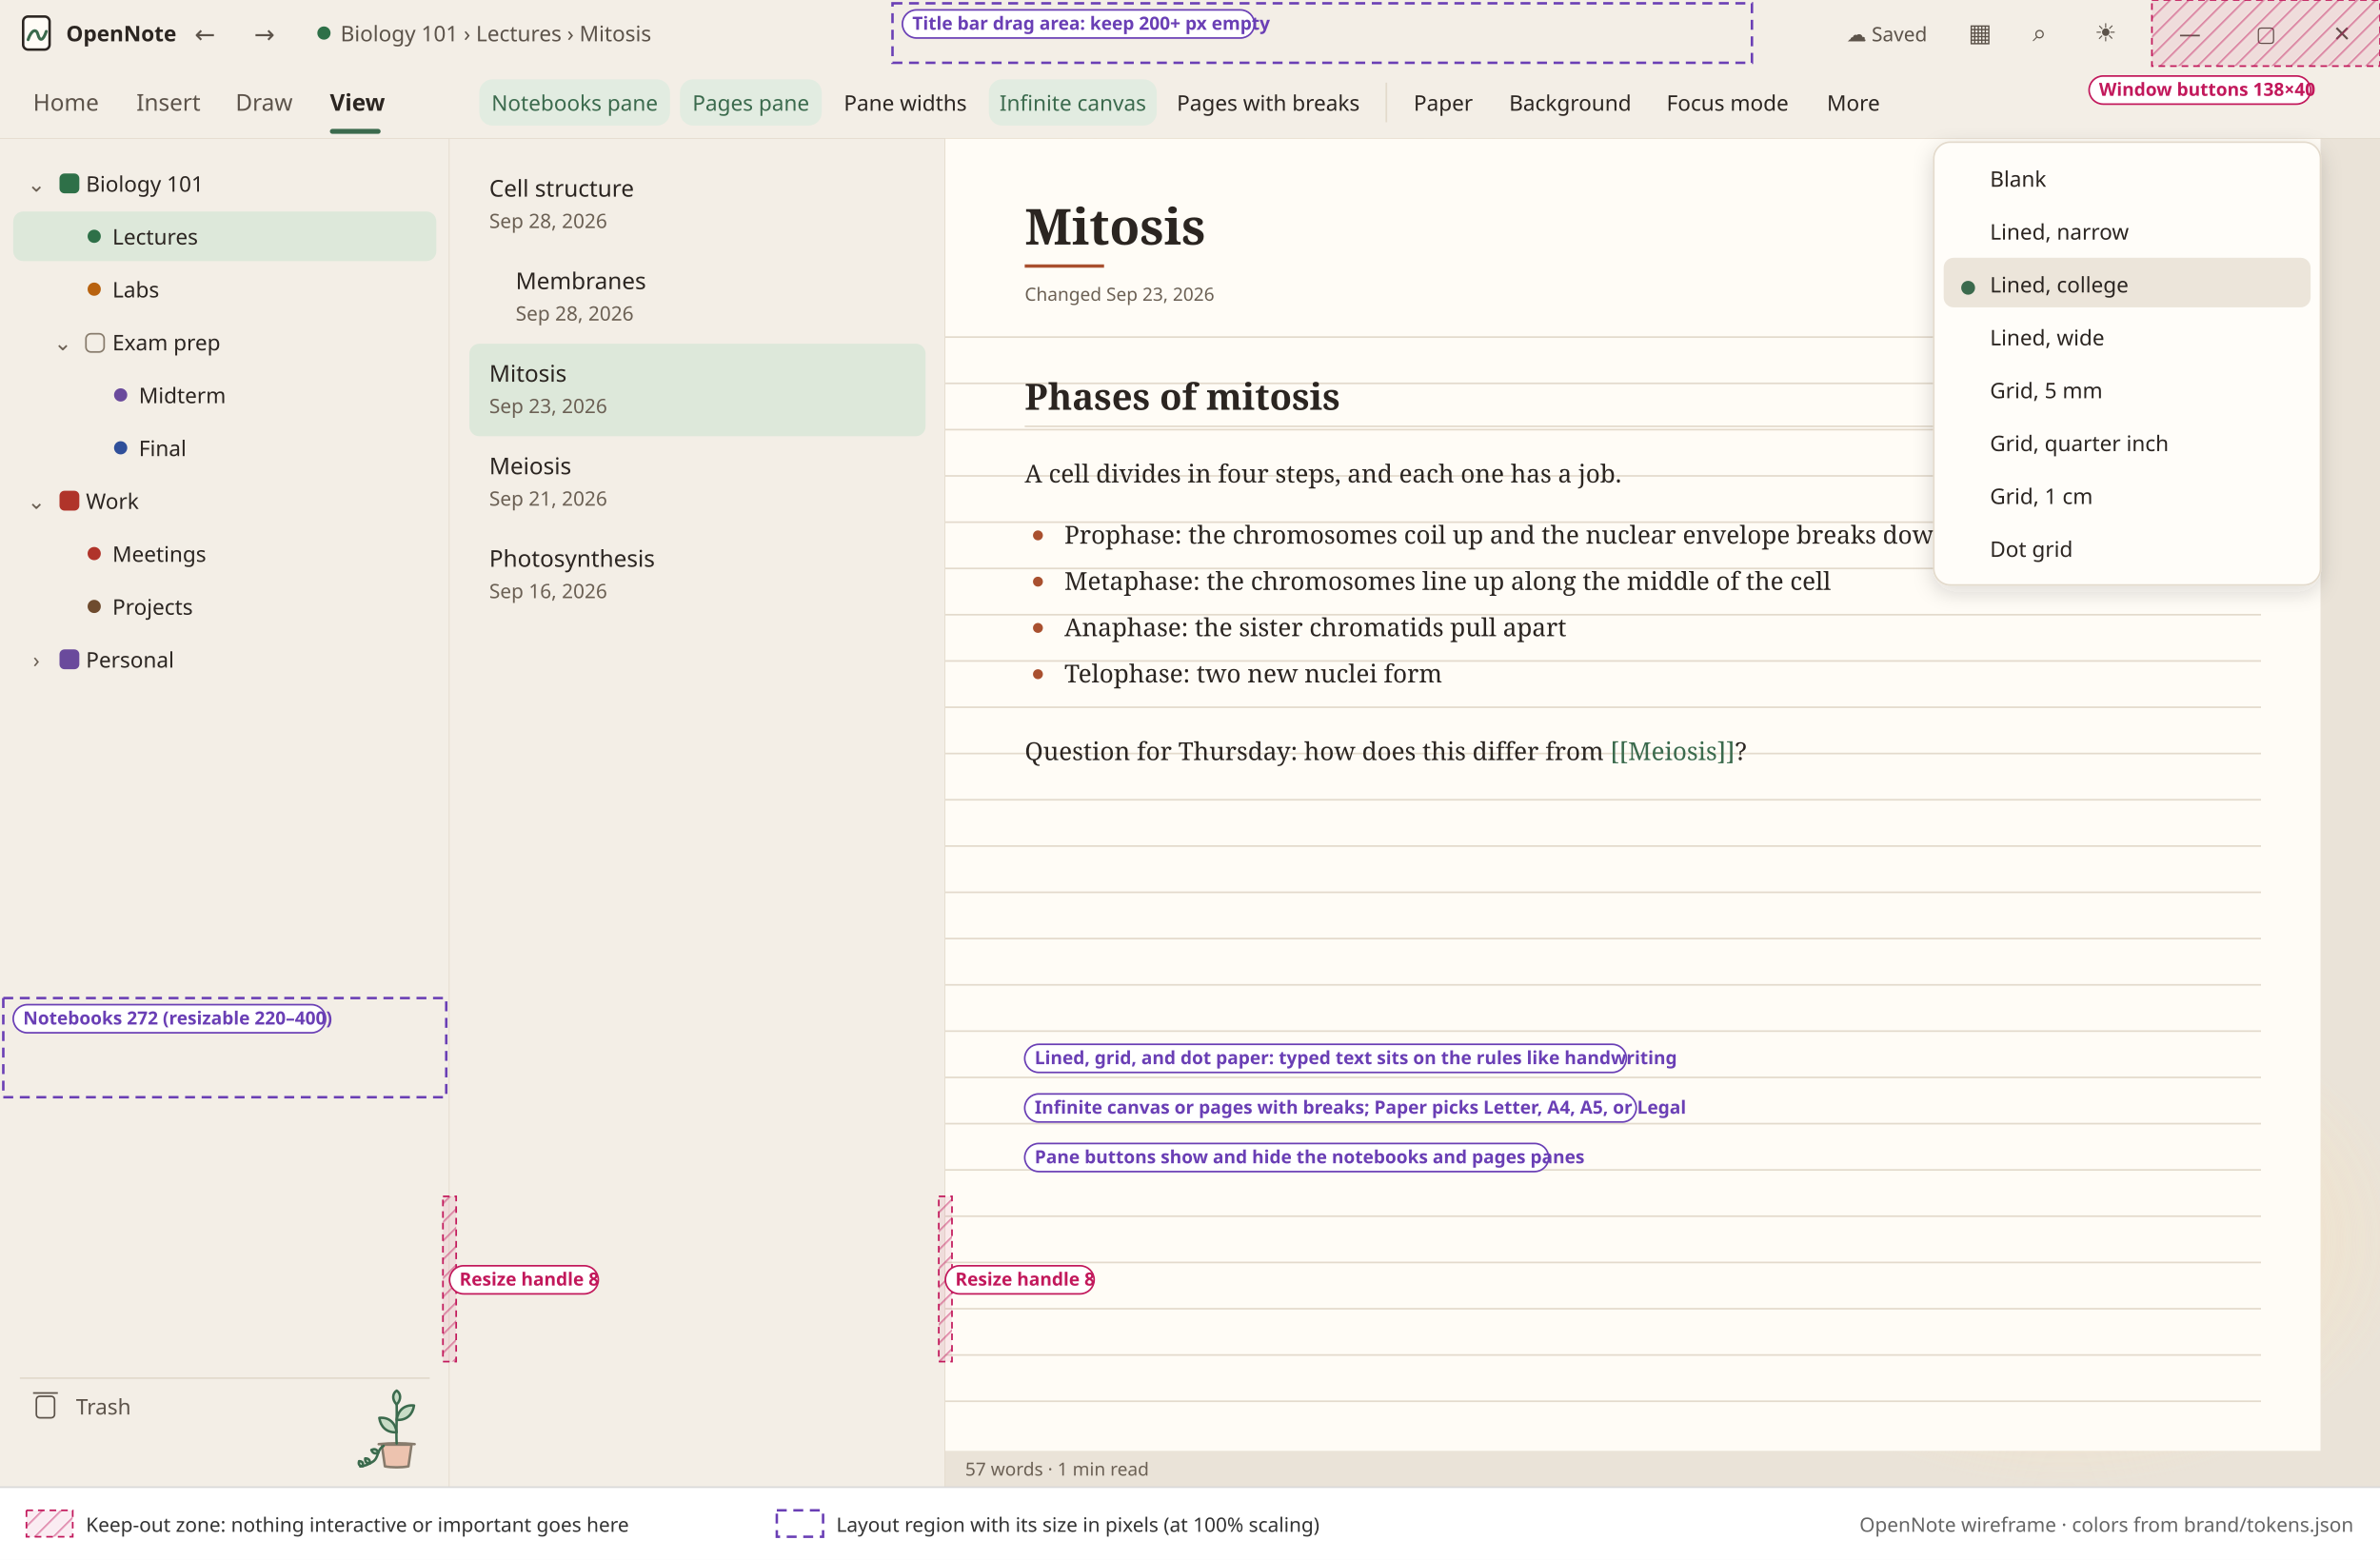
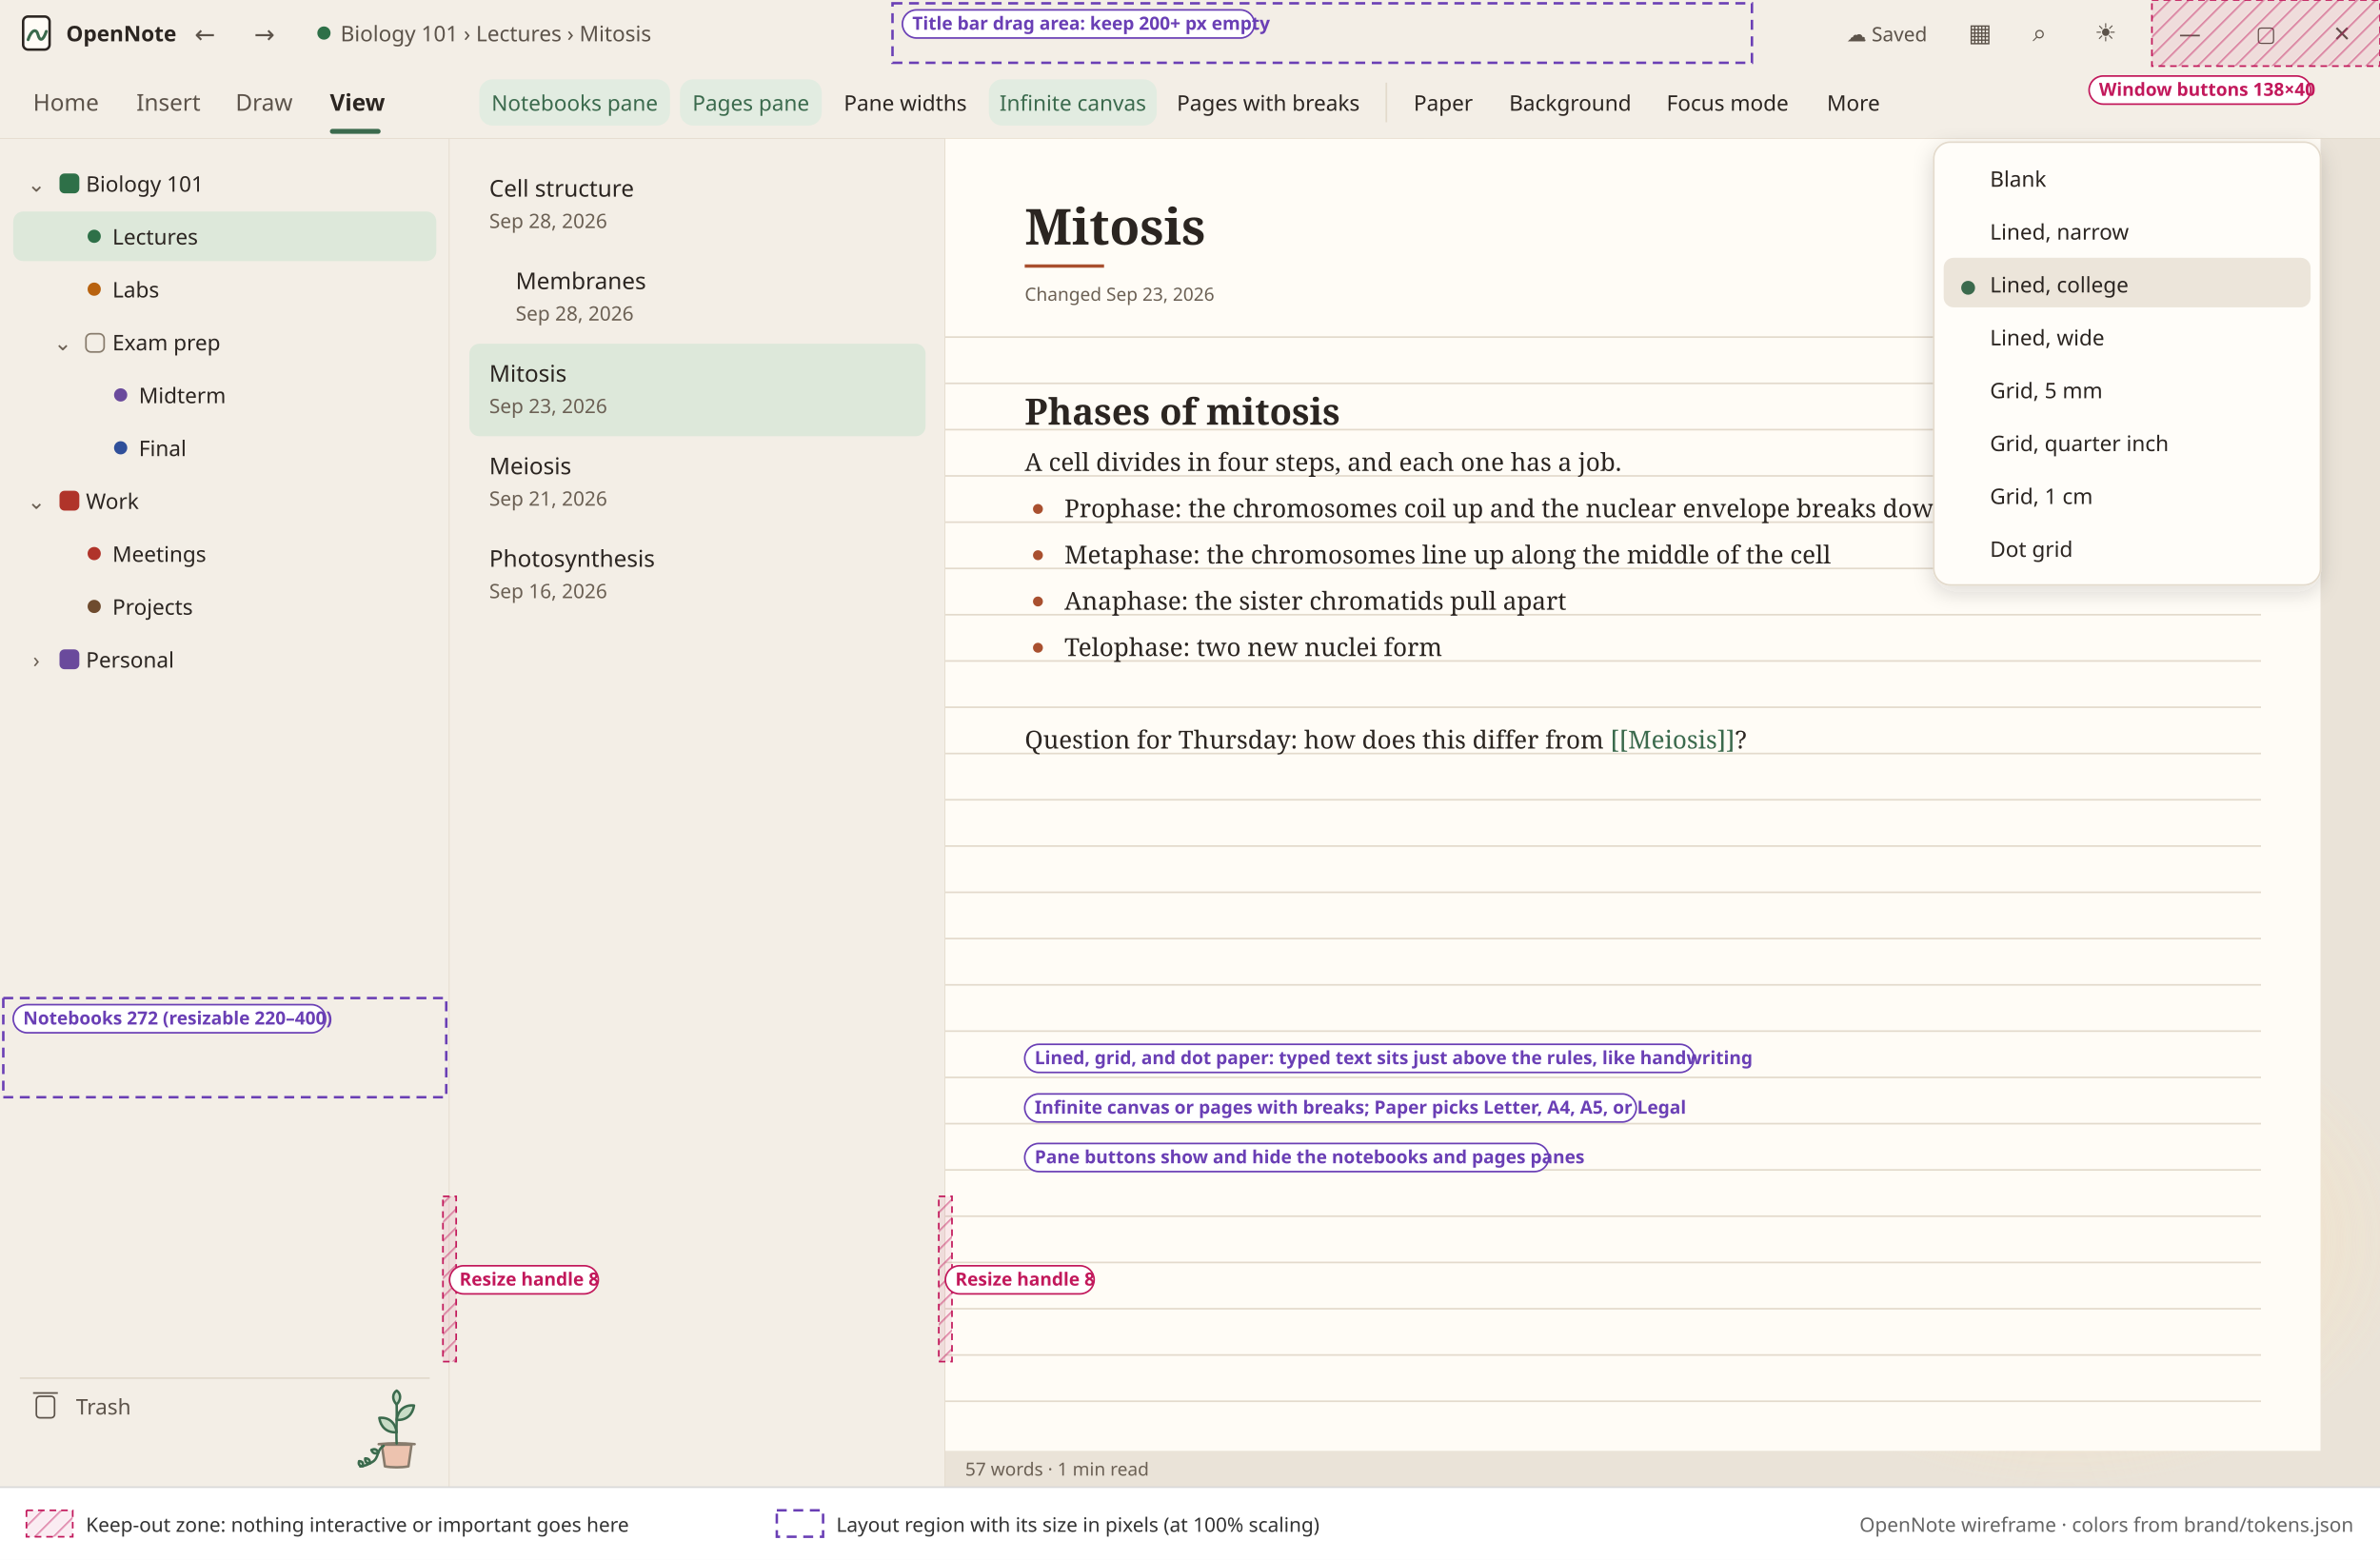
<svg xmlns="http://www.w3.org/2000/svg" viewBox="0 0 1440 944" width="1440" height="944" role="img">
  <defs>
    <pattern id="hatch" width="8" height="8" patternUnits="userSpaceOnUse" patternTransform="rotate(45)">
      <rect width="8" height="8" fill="#C2185B" fill-opacity="0.08" />
      <line x1="0" y1="0" x2="0" y2="8" stroke="#C2185B" stroke-opacity="0.45" stroke-width="2" />
    </pattern>
    <filter id="shadow" x="-10%" y="-10%" width="120%" height="130%">
      <feDropShadow dx="0" dy="4" stdDeviation="6" flood-color="#2B2521" flood-opacity="0.16" />
    </filter>
  </defs>
  <rect x="0" y="0" width="1440" height="900" rx="0" fill="#F3EEE6" />
  <rect x="0" y="0" width="1440" height="40" rx="0" fill="#F3EEE6" />
  <rect x="14" y="10" width="16" height="20" rx="3" fill="#FFFCF6" stroke="#2B2521" stroke-width="1.5" />
  <path d="M17 24c2-6 5-7 6-3s3 4 5-2" fill="none" stroke-linecap="round" stroke-linejoin="round" stroke="#3B6A4D" stroke-width="1.8" />
  <text x="40" y="25" font-size="13" font-weight="600" fill="#2B2521" text-anchor="start" font-family="'Atkinson Hyperlegible Next', 'Segoe UI', system-ui, sans-serif">OpenNote</text>
  <text x="124" y="26" font-size="15" font-weight="400" fill="#5C534A" text-anchor="middle" font-family="'Atkinson Hyperlegible Next', 'Segoe UI', system-ui, sans-serif">←</text>
  <text x="160" y="26" font-size="15" font-weight="400" fill="#5C534A" text-anchor="middle" font-family="'Atkinson Hyperlegible Next', 'Segoe UI', system-ui, sans-serif">→</text>
  <circle cx="196" cy="20" r="4" fill="#2E7048" />
  <text x="206" y="25" font-size="13" font-weight="400" fill="#5C534A" text-anchor="start" font-family="'Atkinson Hyperlegible Next', 'Segoe UI', system-ui, sans-serif">Biology 101 › Lectures › Mitosis</text>
  <text x="1166" y="25" font-size="12" font-weight="400" fill="#5C534A" text-anchor="end" font-family="'Atkinson Hyperlegible Next', 'Segoe UI', system-ui, sans-serif">☁ Saved</text>
  <text x="1198" y="25" font-size="15" font-weight="400" fill="#5C534A" text-anchor="middle" font-family="'Atkinson Hyperlegible Next', 'Segoe UI', system-ui, sans-serif">▦</text>
  <text x="1234" y="25" font-size="15" font-weight="400" fill="#5C534A" text-anchor="middle" font-family="'Atkinson Hyperlegible Next', 'Segoe UI', system-ui, sans-serif">⌕</text>
  <text x="1274" y="25" font-size="15" font-weight="400" fill="#5C534A" text-anchor="middle" font-family="'Atkinson Hyperlegible Next', 'Segoe UI', system-ui, sans-serif">☀</text>
  <text x="1325" y="25" font-size="13" font-weight="400" fill="#5C534A" text-anchor="middle" font-family="'Atkinson Hyperlegible Next', 'Segoe UI', system-ui, sans-serif">—</text>
  <text x="1371" y="25" font-size="13" font-weight="400" fill="#5C534A" text-anchor="middle" font-family="'Atkinson Hyperlegible Next', 'Segoe UI', system-ui, sans-serif">▢</text>
  <text x="1417" y="25" font-size="13" font-weight="400" fill="#5C534A" text-anchor="middle" font-family="'Atkinson Hyperlegible Next', 'Segoe UI', system-ui, sans-serif">✕</text>
  <rect x="0" y="40" width="1440" height="44" rx="0" fill="#F3EEE6" />
  <line x1="0" y1="84" x2="1440" y2="84" stroke="#E3DACC" />
  <text x="20" y="67" font-size="14" font-weight="400" fill="#5C534A" text-anchor="start" font-family="'Atkinson Hyperlegible Next', 'Segoe UI', system-ui, sans-serif">Home</text>
  <text x="82.5" y="67" font-size="14" font-weight="400" fill="#5C534A" text-anchor="start" font-family="'Atkinson Hyperlegible Next', 'Segoe UI', system-ui, sans-serif">Insert</text>
  <text x="142.5" y="67" font-size="14" font-weight="400" fill="#5C534A" text-anchor="start" font-family="'Atkinson Hyperlegible Next', 'Segoe UI', system-ui, sans-serif">Draw</text>
  <text x="199.6" y="67" font-size="14" font-weight="600" fill="#2B2521" text-anchor="start" font-family="'Atkinson Hyperlegible Next', 'Segoe UI', system-ui, sans-serif">View</text>
  <rect x="199.6" y="78" width="30.7" height="3" rx="1.5" fill="#3B6A4D" />
  <g data-fit="6" data-center="both">
    <rect x="290" y="48" width="115.4" height="28" rx="8" fill="#E2ECE1" />
    <text x="347.7" y="67" font-size="13" font-weight="400" fill="#3B6A4D" text-anchor="middle" font-family="'Atkinson Hyperlegible Next', 'Segoe UI', system-ui, sans-serif">Notebooks pane</text>
  </g>
  <g data-fit="6" data-center="both">
    <rect x="411.4" y="48" width="85.8" height="28" rx="8" fill="#E2ECE1" />
    <text x="454.3" y="67" font-size="13" font-weight="400" fill="#3B6A4D" text-anchor="middle" font-family="'Atkinson Hyperlegible Next', 'Segoe UI', system-ui, sans-serif">Pages pane</text>
  </g>
  <g data-fit="6" data-center="both">
    <rect x="503.2" y="48" width="89.1" height="28" rx="8" fill="none" />
    <text x="547.75" y="67" font-size="13" font-weight="400" fill="#2B2521" text-anchor="middle" font-family="'Atkinson Hyperlegible Next', 'Segoe UI', system-ui, sans-serif">Pane widths</text>
  </g>
  <g data-fit="6" data-center="both">
    <rect x="598.3" y="48" width="101.6" height="28" rx="8" fill="#E2ECE1" />
    <text x="649.1" y="67" font-size="13" font-weight="400" fill="#3B6A4D" text-anchor="middle" font-family="'Atkinson Hyperlegible Next', 'Segoe UI', system-ui, sans-serif">Infinite canvas</text>
  </g>
  <g data-fit="6" data-center="both">
    <rect x="705.9" y="48" width="122.9" height="28" rx="8" fill="none" />
    <text x="767.35" y="67" font-size="13" font-weight="400" fill="#2B2521" text-anchor="middle" font-family="'Atkinson Hyperlegible Next', 'Segoe UI', system-ui, sans-serif">Pages with breaks</text>
  </g>
  <line x1="838.8" y1="50" x2="838.8" y2="74" stroke="#E3DACC" />
  <g data-fit="6" data-center="both">
    <rect x="846.8" y="48" width="52.9" height="28" rx="8" fill="none" />
    <text x="873.25" y="67" font-size="13" font-weight="400" fill="#2B2521" text-anchor="middle" font-family="'Atkinson Hyperlegible Next', 'Segoe UI', system-ui, sans-serif">Paper</text>
  </g>
  <g data-fit="6" data-center="both">
    <rect x="905.7" y="48" width="88.7" height="28" rx="8" fill="none" />
    <text x="950.05" y="67" font-size="13" font-weight="400" fill="#2B2521" text-anchor="middle" font-family="'Atkinson Hyperlegible Next', 'Segoe UI', system-ui, sans-serif">Background</text>
  </g>
  <g data-fit="6" data-center="both">
    <rect x="1000.4" y="48" width="89.7" height="28" rx="8" fill="none" />
    <text x="1045.25" y="67" font-size="13" font-weight="400" fill="#2B2521" text-anchor="middle" font-family="'Atkinson Hyperlegible Next', 'Segoe UI', system-ui, sans-serif">Focus mode</text>
  </g>
  <g data-fit="6" data-center="both">
    <rect x="1096.1" y="48" width="50.6" height="28" rx="8" fill="none" />
    <text x="1121.4" y="67" font-size="13" font-weight="400" fill="#2B2521" text-anchor="middle" font-family="'Atkinson Hyperlegible Next', 'Segoe UI', system-ui, sans-serif">More</text>
  </g>
  <rect x="0" y="84" width="272" height="816" rx="0" fill="#F3EEE6" />
  <line x1="272" y1="84" x2="272" y2="900" stroke="#E3DACC" />
  <text x="22" y="116" font-size="13" font-weight="400" fill="#6B6054" text-anchor="middle" font-family="'Atkinson Hyperlegible Next', 'Segoe UI', system-ui, sans-serif">⌄</text>
  <rect x="36" y="105" width="12" height="12" rx="3" fill="#2E7048" />
  <text x="52" y="116" font-size="13" font-weight="400" fill="#2B2521" text-anchor="start" font-family="'Atkinson Hyperlegible Next', 'Segoe UI', system-ui, sans-serif">Biology 101</text>
  <rect x="8" y="128" width="256" height="30" rx="6" fill="#DDE8DA" />
  <circle cx="57" cy="143" r="4" fill="#2E7048" />
  <text x="68" y="148" font-size="13" font-weight="400" fill="#2B2521" text-anchor="start" font-family="'Atkinson Hyperlegible Next', 'Segoe UI', system-ui, sans-serif">Lectures</text>
  <circle cx="57" cy="175" r="4" fill="#B8620F" />
  <text x="68" y="180" font-size="13" font-weight="400" fill="#2B2521" text-anchor="start" font-family="'Atkinson Hyperlegible Next', 'Segoe UI', system-ui, sans-serif">Labs</text>
  <text x="38" y="212" font-size="13" font-weight="400" fill="#6B6054" text-anchor="middle" font-family="'Atkinson Hyperlegible Next', 'Segoe UI', system-ui, sans-serif">⌄</text>
  <rect x="52" y="202" width="11" height="11" rx="3" fill="none" stroke="#877B6C" stroke-width="1" />
  <text x="68" y="212" font-size="13" font-weight="400" fill="#2B2521" text-anchor="start" font-family="'Atkinson Hyperlegible Next', 'Segoe UI', system-ui, sans-serif">Exam prep</text>
  <circle cx="73" cy="239" r="4" fill="#6A4A9C" />
  <text x="84" y="244" font-size="13" font-weight="400" fill="#2B2521" text-anchor="start" font-family="'Atkinson Hyperlegible Next', 'Segoe UI', system-ui, sans-serif">Midterm</text>
  <circle cx="73" cy="271" r="4" fill="#2F4F9A" />
  <text x="84" y="276" font-size="13" font-weight="400" fill="#2B2521" text-anchor="start" font-family="'Atkinson Hyperlegible Next', 'Segoe UI', system-ui, sans-serif">Final</text>
  <text x="22" y="308" font-size="13" font-weight="400" fill="#6B6054" text-anchor="middle" font-family="'Atkinson Hyperlegible Next', 'Segoe UI', system-ui, sans-serif">⌄</text>
  <rect x="36" y="297" width="12" height="12" rx="3" fill="#B0342A" />
  <text x="52" y="308" font-size="13" font-weight="400" fill="#2B2521" text-anchor="start" font-family="'Atkinson Hyperlegible Next', 'Segoe UI', system-ui, sans-serif">Work</text>
  <circle cx="57" cy="335" r="4" fill="#B0342A" />
  <text x="68" y="340" font-size="13" font-weight="400" fill="#2B2521" text-anchor="start" font-family="'Atkinson Hyperlegible Next', 'Segoe UI', system-ui, sans-serif">Meetings</text>
  <circle cx="57" cy="367" r="4" fill="#6E4B2E" />
  <text x="68" y="372" font-size="13" font-weight="400" fill="#2B2521" text-anchor="start" font-family="'Atkinson Hyperlegible Next', 'Segoe UI', system-ui, sans-serif">Projects</text>
  <text x="22" y="404" font-size="13" font-weight="400" fill="#6B6054" text-anchor="middle" font-family="'Atkinson Hyperlegible Next', 'Segoe UI', system-ui, sans-serif">›</text>
  <rect x="36" y="393" width="12" height="12" rx="3" fill="#6A4A9C" />
  <text x="52" y="404" font-size="13" font-weight="400" fill="#2B2521" text-anchor="start" font-family="'Atkinson Hyperlegible Next', 'Segoe UI', system-ui, sans-serif">Personal</text>
  <line x1="12" y1="834" x2="260" y2="834" stroke="#E3DACC" />
  <rect x="22" y="845" width="11" height="13" rx="2" fill="none" stroke="#5C534A" stroke-width="1" />
  <line x1="20" y1="843" x2="35" y2="843" stroke="#5C534A" />
  <text x="46" y="856" font-size="13" font-weight="400" fill="#5C534A" text-anchor="start" font-family="'Atkinson Hyperlegible Next', 'Segoe UI', system-ui, sans-serif">Trash</text>
  <g data-part="plant-pot" fill="none" stroke="#877B6C" stroke-linecap="round" stroke-linejoin="round">
    <g data-part="plant" transform="translate(216 840.5063) scale(0.75)" stroke-width="2">
      <path d="M20 45H44L41.5 62.5C36 63.6 28 63.6 22.5 62.5Z" fill="#EDC3AF" data-part="pot" />
      <path d="M17.5 44.6C28 43.6 37 43.6 46.5 44.6" />
      <path d="M32 44C31.4 34 32.4 23 32 12" stroke="#3B6A4D" />
      <path d="M21.5 46C15.5 49.5 18 55.6 12.4 59 9 61 6 62.4 2.6 62.6" stroke="#3B6A4D" />
      <path d="M32 35C24 35.6 19 30.6 18 23.4 26 22.6 31 27.6 32 35Z" fill="#C8DCC6" stroke="#3B6A4D" />
      <path d="M32 25C40 25.6 45 20.6 46 13.4 38 12.6 33 17.6 32 25Z" fill="#C8DCC6" stroke="#3B6A4D" />
      <path d="M32 12.6C28 8.6 28.6 3.6 32 1.4 35.4 3.6 36 8.6 32 12.6Z" fill="#C8DCC6" stroke="#3B6A4D" />
      <path d="M17.2 51.4Q15.5 47.4 11.6 49.3Q13.3 53.4 17.2 51.4Z" fill="#C8DCC6" stroke="#3B6A4D" />
      <path d="M10.4 60.1Q10.7 56 6.6 56.1Q6.3 60.2 10.4 60.1Z" fill="#C8DCC6" stroke="#3B6A4D" />
      <path d="M4.6 62.4Q5.8 58.5 1.7 58.3Q0.5 62.2 4.6 62.4Z" fill="#C8DCC6" stroke="#3B6A4D" />
    </g>
  </g>
  <rect x="272" y="84" width="300" height="816" rx="0" fill="#F3EEE6" />
  <line x1="572" y1="84" x2="572" y2="900" stroke="#E3DACC" />
  <text x="296" y="119" font-size="14" font-weight="500" fill="#2B2521" text-anchor="start" font-family="'Atkinson Hyperlegible Next', 'Segoe UI', system-ui, sans-serif">Cell structure</text>
  <text x="296" y="138" font-size="12" font-weight="400" fill="#6B6054" text-anchor="start" font-family="'Atkinson Hyperlegible Next', 'Segoe UI', system-ui, sans-serif">Sep 28, 2026</text>
  <text x="312" y="175" font-size="14" font-weight="500" fill="#2B2521" text-anchor="start" font-family="'Atkinson Hyperlegible Next', 'Segoe UI', system-ui, sans-serif">Membranes</text>
  <text x="312" y="194" font-size="12" font-weight="400" fill="#6B6054" text-anchor="start" font-family="'Atkinson Hyperlegible Next', 'Segoe UI', system-ui, sans-serif">Sep 28, 2026</text>
  <rect x="284" y="208" width="276" height="56" rx="6" fill="#DDE8DA" />
  <text x="296" y="231" font-size="14" font-weight="500" fill="#2B2521" text-anchor="start" font-family="'Atkinson Hyperlegible Next', 'Segoe UI', system-ui, sans-serif">Mitosis</text>
  <text x="296" y="250" font-size="12" font-weight="400" fill="#6B6054" text-anchor="start" font-family="'Atkinson Hyperlegible Next', 'Segoe UI', system-ui, sans-serif">Sep 23, 2026</text>
  <text x="296" y="287" font-size="14" font-weight="500" fill="#2B2521" text-anchor="start" font-family="'Atkinson Hyperlegible Next', 'Segoe UI', system-ui, sans-serif">Meiosis</text>
  <text x="296" y="306" font-size="12" font-weight="400" fill="#6B6054" text-anchor="start" font-family="'Atkinson Hyperlegible Next', 'Segoe UI', system-ui, sans-serif">Sep 21, 2026</text>
  <text x="296" y="343" font-size="14" font-weight="500" fill="#2B2521" text-anchor="start" font-family="'Atkinson Hyperlegible Next', 'Segoe UI', system-ui, sans-serif">Photosynthesis</text>
  <text x="296" y="362" font-size="12" font-weight="400" fill="#6B6054" text-anchor="start" font-family="'Atkinson Hyperlegible Next', 'Segoe UI', system-ui, sans-serif">Sep 16, 2026</text>
  <defs>
    <radialGradient id="ambient16" cx="0" cy="0" r="1" gradientUnits="userSpaceOnUse" gradientTransform="translate(572 84) scale(608 653)">
      <stop offset="0" stop-color="#FFF0D4" />
      <stop offset="1" stop-color="#FFF0D4" stop-opacity="0" />
    </radialGradient>
    <radialGradient id="ambient16p">
      <stop offset="0" stop-color="#FCE4B8" />
      <stop offset="1" stop-color="#FCE4B8" stop-opacity="0" />
    </radialGradient>
  </defs>
  <rect x="572" y="84" width="868" height="816" rx="0" fill="#EAE3D8" />
  <rect x="572" y="84" width="868" height="816" fill="url(#ambient16)" />
  <ellipse cx="1250" cy="750" rx="210" ry="150" fill="url(#ambient16p)" opacity="0.9" />
  <rect x="572" y="84" width="832" height="794" rx="0" fill="#FFFCF6" />
  <text x="584" y="893" font-size="11" font-weight="400" fill="#6B6054" text-anchor="start" font-family="'Atkinson Hyperlegible Next', 'Segoe UI', system-ui, sans-serif">57 words · 1 min read</text>
  <rect x="1260" y="92" width="128" height="32" rx="16" fill="#FFFCF6" stroke="#877B6C" stroke-width="1" />
  <text x="1276" y="113" font-size="12" font-weight="600" fill="#2B2521" text-anchor="start" font-family="'Atkinson Hyperlegible Next', 'Segoe UI', system-ui, sans-serif">Properties</text>
  <text x="1372" y="113" font-size="12" font-weight="400" fill="#6B6054" text-anchor="end" font-family="'Atkinson Hyperlegible Next', 'Segoe UI', system-ui, sans-serif">none</text>
  <text x="620" y="148" font-size="30" font-weight="700" fill="#2B2521" text-anchor="start" font-family="Literata, Cambria, Georgia, serif">Mitosis</text>
  <rect x="620" y="160" width="48" height="2" rx="0" fill="#A9502F" />
  <text x="620" y="182" font-size="11" font-weight="400" fill="#6B6054" text-anchor="start" font-family="'Atkinson Hyperlegible Next', 'Segoe UI', system-ui, sans-serif">Changed Sep 23, 2026</text>
  <line x1="572" y1="204" x2="1368" y2="204" stroke="#E3DACC" />
  <line x1="572" y1="232" x2="1368" y2="232" stroke="#E3DACC" />
  <line x1="572" y1="260" x2="1368" y2="260" stroke="#E3DACC" />
  <line x1="572" y1="288" x2="1368" y2="288" stroke="#E3DACC" />
  <line x1="572" y1="316" x2="1368" y2="316" stroke="#E3DACC" />
  <line x1="572" y1="344" x2="1368" y2="344" stroke="#E3DACC" />
  <line x1="572" y1="372" x2="1368" y2="372" stroke="#E3DACC" />
  <line x1="572" y1="400" x2="1368" y2="400" stroke="#E3DACC" />
  <line x1="572" y1="428" x2="1368" y2="428" stroke="#E3DACC" />
  <line x1="572" y1="456" x2="1368" y2="456" stroke="#E3DACC" />
  <line x1="572" y1="484" x2="1368" y2="484" stroke="#E3DACC" />
  <line x1="572" y1="512" x2="1368" y2="512" stroke="#E3DACC" />
  <line x1="572" y1="540" x2="1368" y2="540" stroke="#E3DACC" />
  <line x1="572" y1="568" x2="1368" y2="568" stroke="#E3DACC" />
  <line x1="572" y1="596" x2="1368" y2="596" stroke="#E3DACC" />
  <line x1="572" y1="624" x2="1368" y2="624" stroke="#E3DACC" />
  <line x1="572" y1="652" x2="1368" y2="652" stroke="#E3DACC" />
  <line x1="572" y1="680" x2="1368" y2="680" stroke="#E3DACC" />
  <line x1="572" y1="708" x2="1368" y2="708" stroke="#E3DACC" />
  <line x1="572" y1="736" x2="1368" y2="736" stroke="#E3DACC" />
  <line x1="572" y1="764" x2="1368" y2="764" stroke="#E3DACC" />
  <line x1="572" y1="792" x2="1368" y2="792" stroke="#E3DACC" />
  <line x1="572" y1="820" x2="1368" y2="820" stroke="#E3DACC" />
  <line x1="572" y1="848" x2="1368" y2="848" stroke="#E3DACC" />
-   <text x="620" y="248" font-size="22" font-weight="700" fill="#2B2521" text-anchor="start" font-family="Literata, Cambria, Georgia, serif">Phases of mitosis</text>
-   <line x1="620" y1="258" x2="1280" y2="258" stroke="#E3DACC" />
-   <text x="620" y="292" font-size="15" font-weight="400" fill="#2B2521" text-anchor="start" font-family="Literata, Cambria, Georgia, serif">A cell divides in four steps, and each one has a job.</text>
-   <circle cx="628" cy="324" r="3" fill="#A9502F" />
-   <text x="644" y="329" font-size="15" font-weight="400" fill="#2B2521" text-anchor="start" font-family="Literata, Cambria, Georgia, serif">Prophase: the chromosomes coil up and the nuclear envelope breaks down</text>
-   <circle cx="628" cy="352" r="3" fill="#A9502F" />
-   <text x="644" y="357" font-size="15" font-weight="400" fill="#2B2521" text-anchor="start" font-family="Literata, Cambria, Georgia, serif">Metaphase: the chromosomes line up along the middle of the cell</text>
-   <circle cx="628" cy="380" r="3" fill="#A9502F" />
-   <text x="644" y="385" font-size="15" font-weight="400" fill="#2B2521" text-anchor="start" font-family="Literata, Cambria, Georgia, serif">Anaphase: the sister chromatids pull apart</text>
-   <circle cx="628" cy="408" r="3" fill="#A9502F" />
-   <text x="644" y="413" font-size="15" font-weight="400" fill="#2B2521" text-anchor="start" font-family="Literata, Cambria, Georgia, serif">Telophase: two new nuclei form</text>
-   <text x="620" y="460" font-size="15" font-weight="400" fill="#2B2521" text-anchor="start" font-family="Literata, Cambria, Georgia, serif">Question for Thursday: how does this differ from <tspan fill="#3B6A4D">[[Meiosis]]</tspan>?</text>
+   <text x="620" y="257" font-size="22" font-weight="700" fill="#2B2521" text-anchor="start" font-family="Literata, Cambria, Georgia, serif">Phases of mitosis</text>
+   <text x="620" y="285" font-size="15" font-weight="400" fill="#2B2521" text-anchor="start" font-family="Literata, Cambria, Georgia, serif">A cell divides in four steps, and each one has a job.</text>
+   <circle cx="628" cy="308" r="3" fill="#A9502F" />
+   <text x="644" y="313" font-size="15" font-weight="400" fill="#2B2521" text-anchor="start" font-family="Literata, Cambria, Georgia, serif">Prophase: the chromosomes coil up and the nuclear envelope breaks down</text>
+   <circle cx="628" cy="336" r="3" fill="#A9502F" />
+   <text x="644" y="341" font-size="15" font-weight="400" fill="#2B2521" text-anchor="start" font-family="Literata, Cambria, Georgia, serif">Metaphase: the chromosomes line up along the middle of the cell</text>
+   <circle cx="628" cy="364" r="3" fill="#A9502F" />
+   <text x="644" y="369" font-size="15" font-weight="400" fill="#2B2521" text-anchor="start" font-family="Literata, Cambria, Georgia, serif">Anaphase: the sister chromatids pull apart</text>
+   <circle cx="628" cy="392" r="3" fill="#A9502F" />
+   <text x="644" y="397" font-size="15" font-weight="400" fill="#2B2521" text-anchor="start" font-family="Literata, Cambria, Georgia, serif">Telophase: two new nuclei form</text>
+   <text x="620" y="453" font-size="15" font-weight="400" fill="#2B2521" text-anchor="start" font-family="Literata, Cambria, Georgia, serif">Question for Thursday: how does this differ from <tspan fill="#3B6A4D">[[Meiosis]]</tspan>?</text>
  <rect x="1170" y="86" width="234" height="268" rx="10" fill="#FFFDF9" stroke="#E3DACC" stroke-width="1" filter="url(#shadow)" />
  <text x="1204" y="113" font-size="13" font-weight="400" fill="#2B2521" text-anchor="start" font-family="'Atkinson Hyperlegible Next', 'Segoe UI', system-ui, sans-serif">Blank</text>
  <text x="1204" y="145" font-size="13" font-weight="400" fill="#2B2521" text-anchor="start" font-family="'Atkinson Hyperlegible Next', 'Segoe UI', system-ui, sans-serif">Lined, narrow</text>
  <rect x="1176" y="156" width="222" height="30" rx="6" fill="#ECE5DA" />
  <text x="1204" y="177" font-size="13" font-weight="400" fill="#2B2521" text-anchor="start" font-family="'Atkinson Hyperlegible Next', 'Segoe UI', system-ui, sans-serif">Lined, college</text>
  <text x="1186" y="177" font-size="11" font-weight="400" fill="#3B6A4D" text-anchor="start" font-family="'Atkinson Hyperlegible Next', 'Segoe UI', system-ui, sans-serif">●</text>
  <text x="1204" y="209" font-size="13" font-weight="400" fill="#2B2521" text-anchor="start" font-family="'Atkinson Hyperlegible Next', 'Segoe UI', system-ui, sans-serif">Lined, wide</text>
  <text x="1204" y="241" font-size="13" font-weight="400" fill="#2B2521" text-anchor="start" font-family="'Atkinson Hyperlegible Next', 'Segoe UI', system-ui, sans-serif">Grid, 5 mm</text>
  <text x="1204" y="273" font-size="13" font-weight="400" fill="#2B2521" text-anchor="start" font-family="'Atkinson Hyperlegible Next', 'Segoe UI', system-ui, sans-serif">Grid, quarter inch</text>
  <text x="1204" y="305" font-size="13" font-weight="400" fill="#2B2521" text-anchor="start" font-family="'Atkinson Hyperlegible Next', 'Segoe UI', system-ui, sans-serif">Grid, 1 cm</text>
  <text x="1204" y="337" font-size="13" font-weight="400" fill="#2B2521" text-anchor="start" font-family="'Atkinson Hyperlegible Next', 'Segoe UI', system-ui, sans-serif">Dot grid</text>
  <g pointer-events="none">
    <rect x="1302" y="0" width="138" height="40" rx="0" fill="url(#hatch)" stroke="#C2185B" stroke-width="1" stroke-dasharray="4 3" />
  </g>
  <g data-fit="4" pointer-events="none">
    <rect x="1264" y="46" width="134" height="17" rx="8.5" fill="#FFFFFF" stroke="#C2185B" stroke-width="1" />
    <text x="1270" y="58" font-size="11" font-weight="600" fill="#C2185B" text-anchor="start" font-family="'Atkinson Hyperlegible Next', 'Segoe UI', system-ui, sans-serif">Window buttons 138×40</text>
  </g>
  <g pointer-events="none">
    <rect x="540" y="2" width="520" height="36" rx="0" fill="none" stroke="#6A3FB5" stroke-width="1.5" stroke-dasharray="6 4" />
  </g>
  <g data-fit="4" pointer-events="none">
    <rect x="546" y="6" width="213" height="17" rx="8.5" fill="#FFFFFF" stroke="#6A3FB5" stroke-width="1" />
    <text x="552" y="18" font-size="11" font-weight="600" fill="#6A3FB5" text-anchor="start" font-family="'Atkinson Hyperlegible Next', 'Segoe UI', system-ui, sans-serif">Title bar drag area: keep 200+ px empty</text>
  </g>
  <g pointer-events="none">
    <rect x="2" y="604" width="268" height="60" rx="0" fill="none" stroke="#6A3FB5" stroke-width="1.5" stroke-dasharray="6 4" />
  </g>
  <g data-fit="4" pointer-events="none">
    <rect x="8" y="608" width="189" height="17" rx="8.5" fill="#FFFFFF" stroke="#6A3FB5" stroke-width="1" />
    <text x="14" y="620" font-size="11" font-weight="600" fill="#6A3FB5" text-anchor="start" font-family="'Atkinson Hyperlegible Next', 'Segoe UI', system-ui, sans-serif">Notebooks 272 (resizable 220–400)</text>
  </g>
  <g pointer-events="none">
    <rect x="268" y="724" width="8" height="100" rx="0" fill="url(#hatch)" stroke="#C2185B" stroke-width="1" stroke-dasharray="4 3" />
  </g>
  <g data-fit="4" pointer-events="none">
    <rect x="272" y="766" width="90" height="17" rx="8.5" fill="#FFFFFF" stroke="#C2185B" stroke-width="1" />
    <text x="278" y="778" font-size="11" font-weight="600" fill="#C2185B" text-anchor="start" font-family="'Atkinson Hyperlegible Next', 'Segoe UI', system-ui, sans-serif">Resize handle 8</text>
  </g>
  <g pointer-events="none">
    <rect x="568" y="724" width="8" height="100" rx="0" fill="url(#hatch)" stroke="#C2185B" stroke-width="1" stroke-dasharray="4 3" />
  </g>
  <g data-fit="4" pointer-events="none">
    <rect x="572" y="766" width="90" height="17" rx="8.5" fill="#FFFFFF" stroke="#C2185B" stroke-width="1" />
    <text x="578" y="778" font-size="11" font-weight="600" fill="#C2185B" text-anchor="start" font-family="'Atkinson Hyperlegible Next', 'Segoe UI', system-ui, sans-serif">Resize handle 8</text>
  </g>
  <g data-fit="4" pointer-events="none">
-     <rect x="620" y="632" width="364" height="17" rx="8.5" fill="#FFFFFF" stroke="#6A3FB5" stroke-width="1" />
-     <text x="626" y="644" font-size="11" font-weight="600" fill="#6A3FB5" text-anchor="start" font-family="'Atkinson Hyperlegible Next', 'Segoe UI', system-ui, sans-serif">Lined, grid, and dot paper: typed text sits on the rules like handwriting</text>
+     <rect x="620" y="632" width="405" height="17" rx="8.5" fill="#FFFFFF" stroke="#6A3FB5" stroke-width="1" />
+     <text x="626" y="644" font-size="11" font-weight="600" fill="#6A3FB5" text-anchor="start" font-family="'Atkinson Hyperlegible Next', 'Segoe UI', system-ui, sans-serif">Lined, grid, and dot paper: typed text sits just above the rules, like handwriting</text>
  </g>
  <g data-fit="4" pointer-events="none">
    <rect x="620" y="692" width="317" height="17" rx="8.5" fill="#FFFFFF" stroke="#6A3FB5" stroke-width="1" />
    <text x="626" y="704" font-size="11" font-weight="600" fill="#6A3FB5" text-anchor="start" font-family="'Atkinson Hyperlegible Next', 'Segoe UI', system-ui, sans-serif">Pane buttons show and hide the notebooks and pages panes</text>
  </g>
  <g data-fit="4" pointer-events="none">
    <rect x="620" y="662" width="370" height="17" rx="8.5" fill="#FFFFFF" stroke="#6A3FB5" stroke-width="1" />
    <text x="626" y="674" font-size="11" font-weight="600" fill="#6A3FB5" text-anchor="start" font-family="'Atkinson Hyperlegible Next', 'Segoe UI', system-ui, sans-serif">Infinite canvas or pages with breaks; Paper picks Letter, A4, A5, or Legal</text>
  </g>
  <rect x="0" y="900" width="1440" height="44" rx="0" fill="#FFFFFF" />
  <line x1="0" y1="900" x2="1440" y2="900" stroke="#D9D9D9" />
  <rect x="16" y="914" width="28" height="16" rx="0" fill="url(#hatch)" stroke="#C2185B" stroke-width="1" stroke-dasharray="4 3" />
  <text x="52" y="927" font-size="12" font-weight="400" fill="#333" text-anchor="start" font-family="'Atkinson Hyperlegible Next', 'Segoe UI', system-ui, sans-serif">Keep-out zone: nothing interactive or important goes here</text>
  <rect x="470" y="914" width="28" height="16" rx="0" fill="none" stroke="#6A3FB5" stroke-width="1.5" stroke-dasharray="6 4" />
  <text x="506" y="927" font-size="12" font-weight="400" fill="#333" text-anchor="start" font-family="'Atkinson Hyperlegible Next', 'Segoe UI', system-ui, sans-serif">Layout region with its size in pixels (at 100% scaling)</text>
  <text x="1424" y="927" font-size="12" font-weight="400" fill="#666" text-anchor="end" font-family="'Atkinson Hyperlegible Next', 'Segoe UI', system-ui, sans-serif">OpenNote wireframe · colors from brand/tokens.json</text>
</svg>
